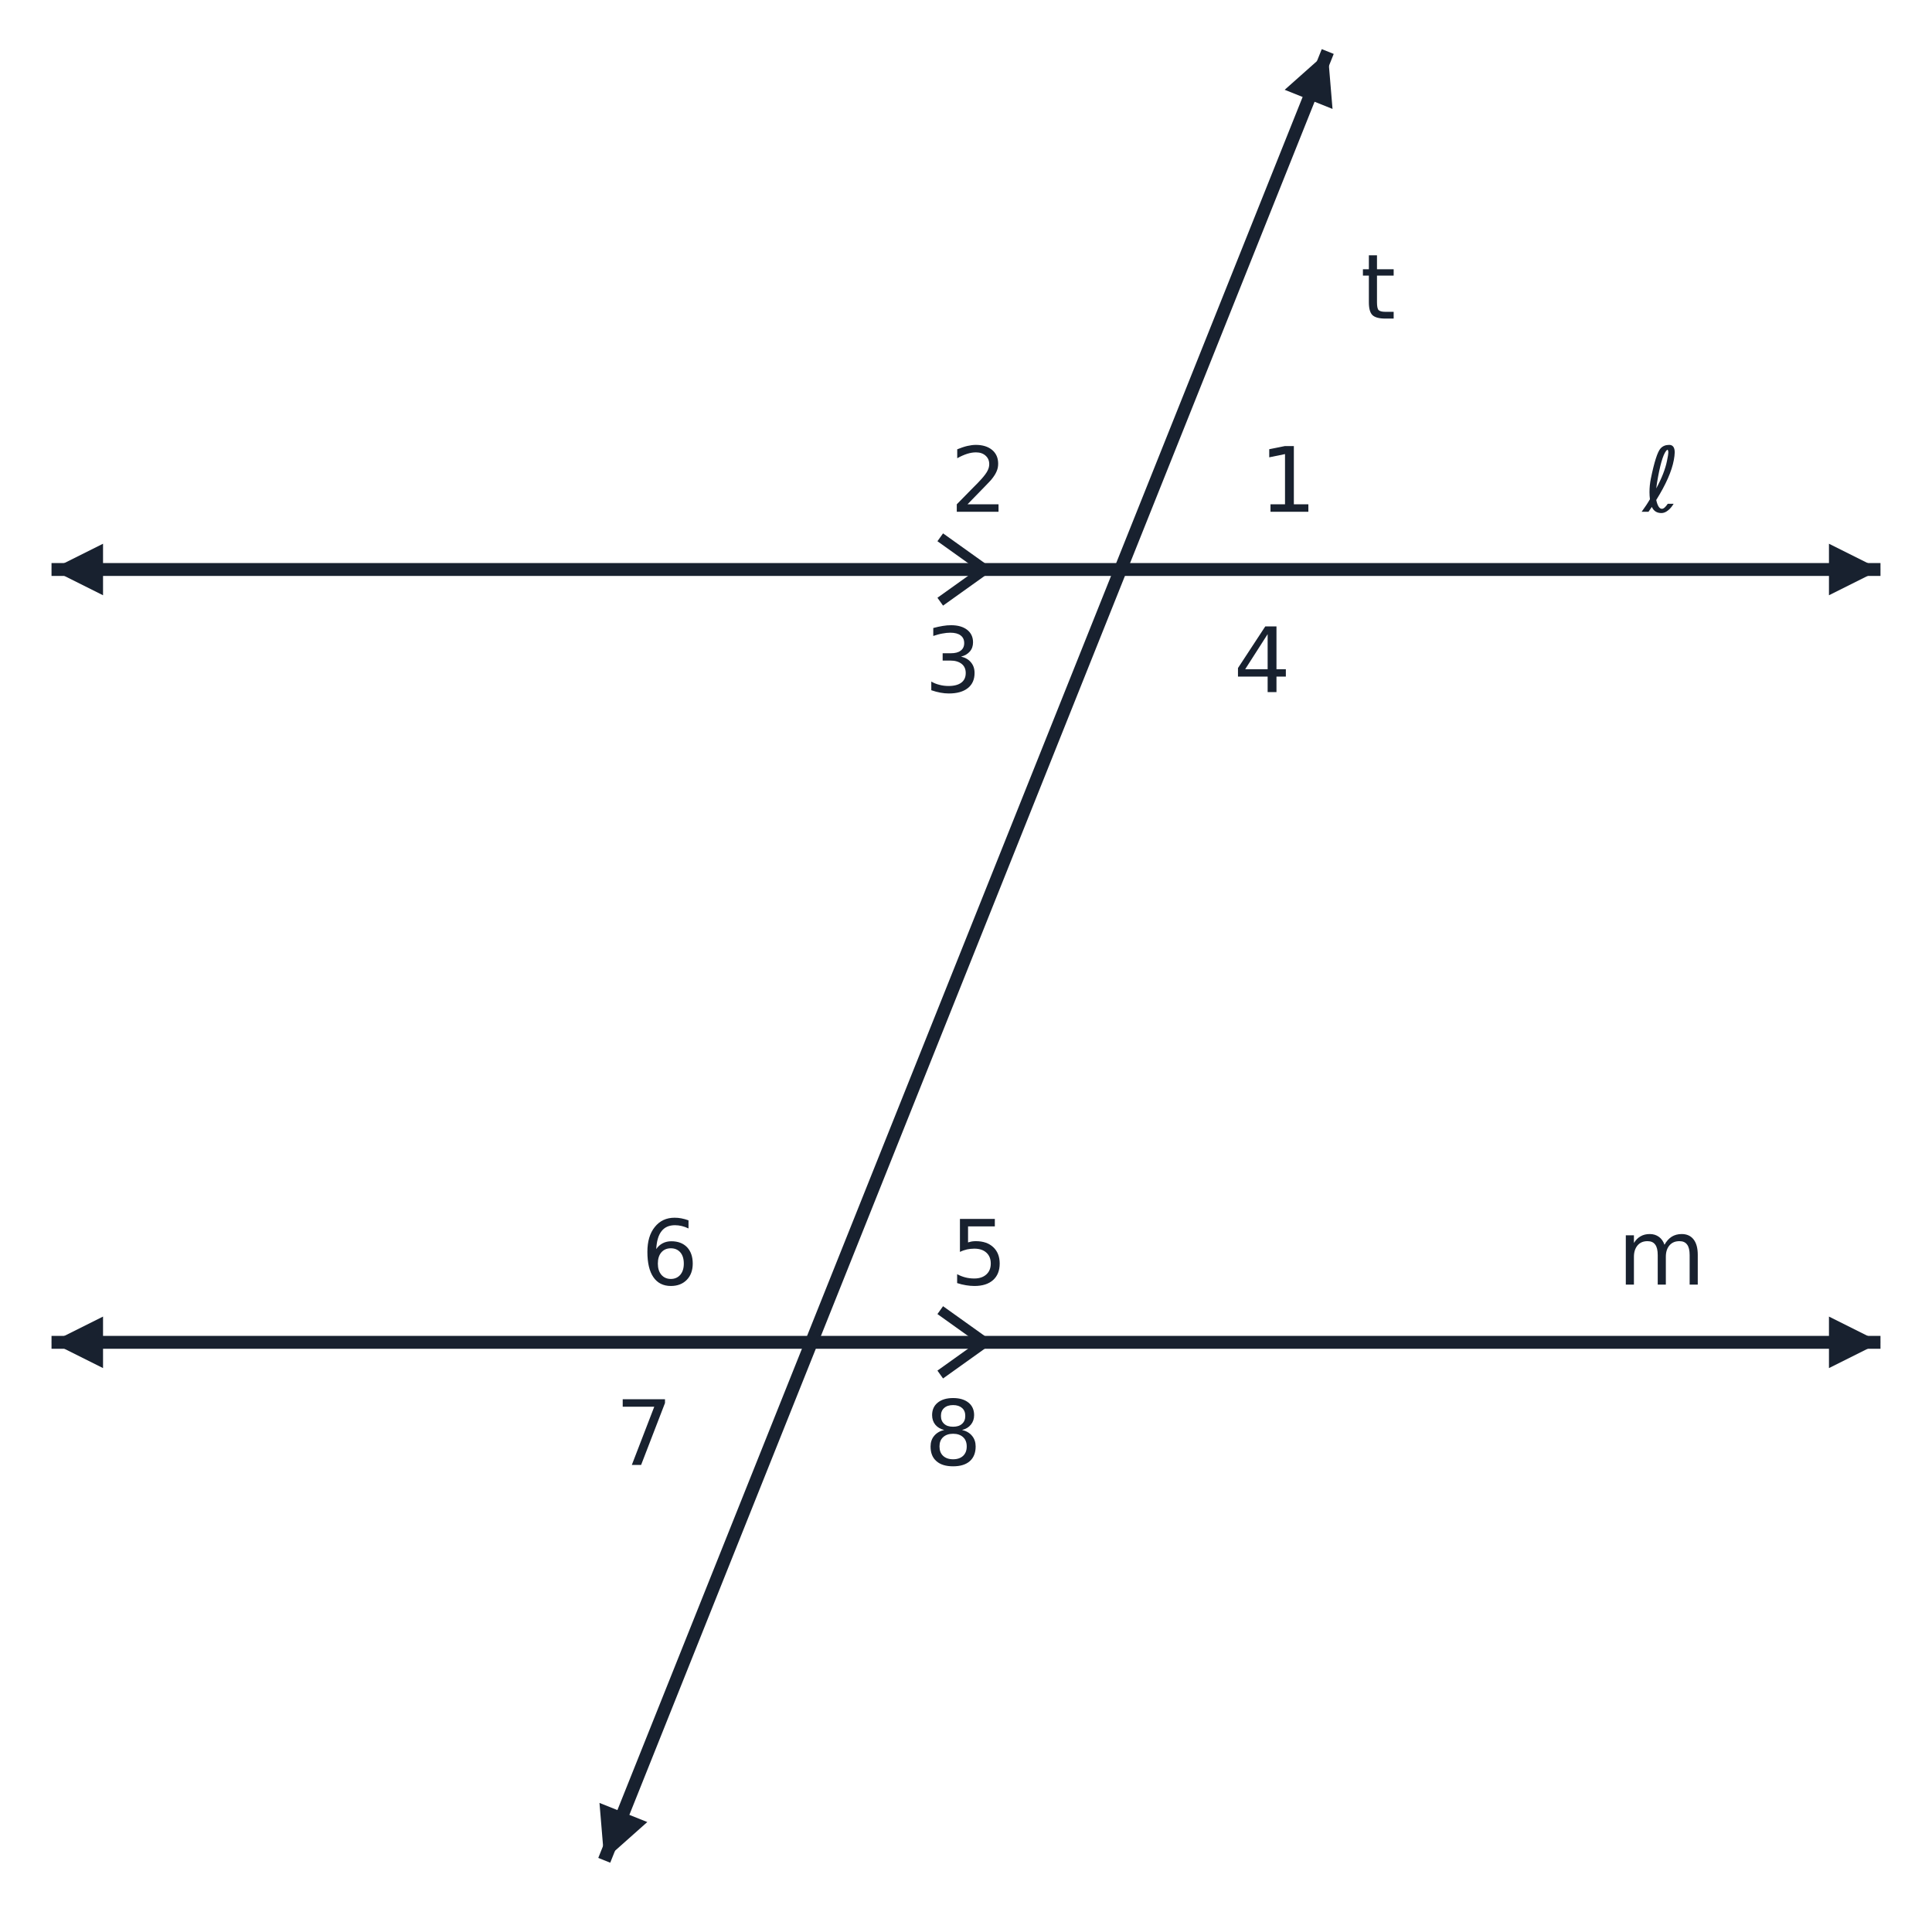
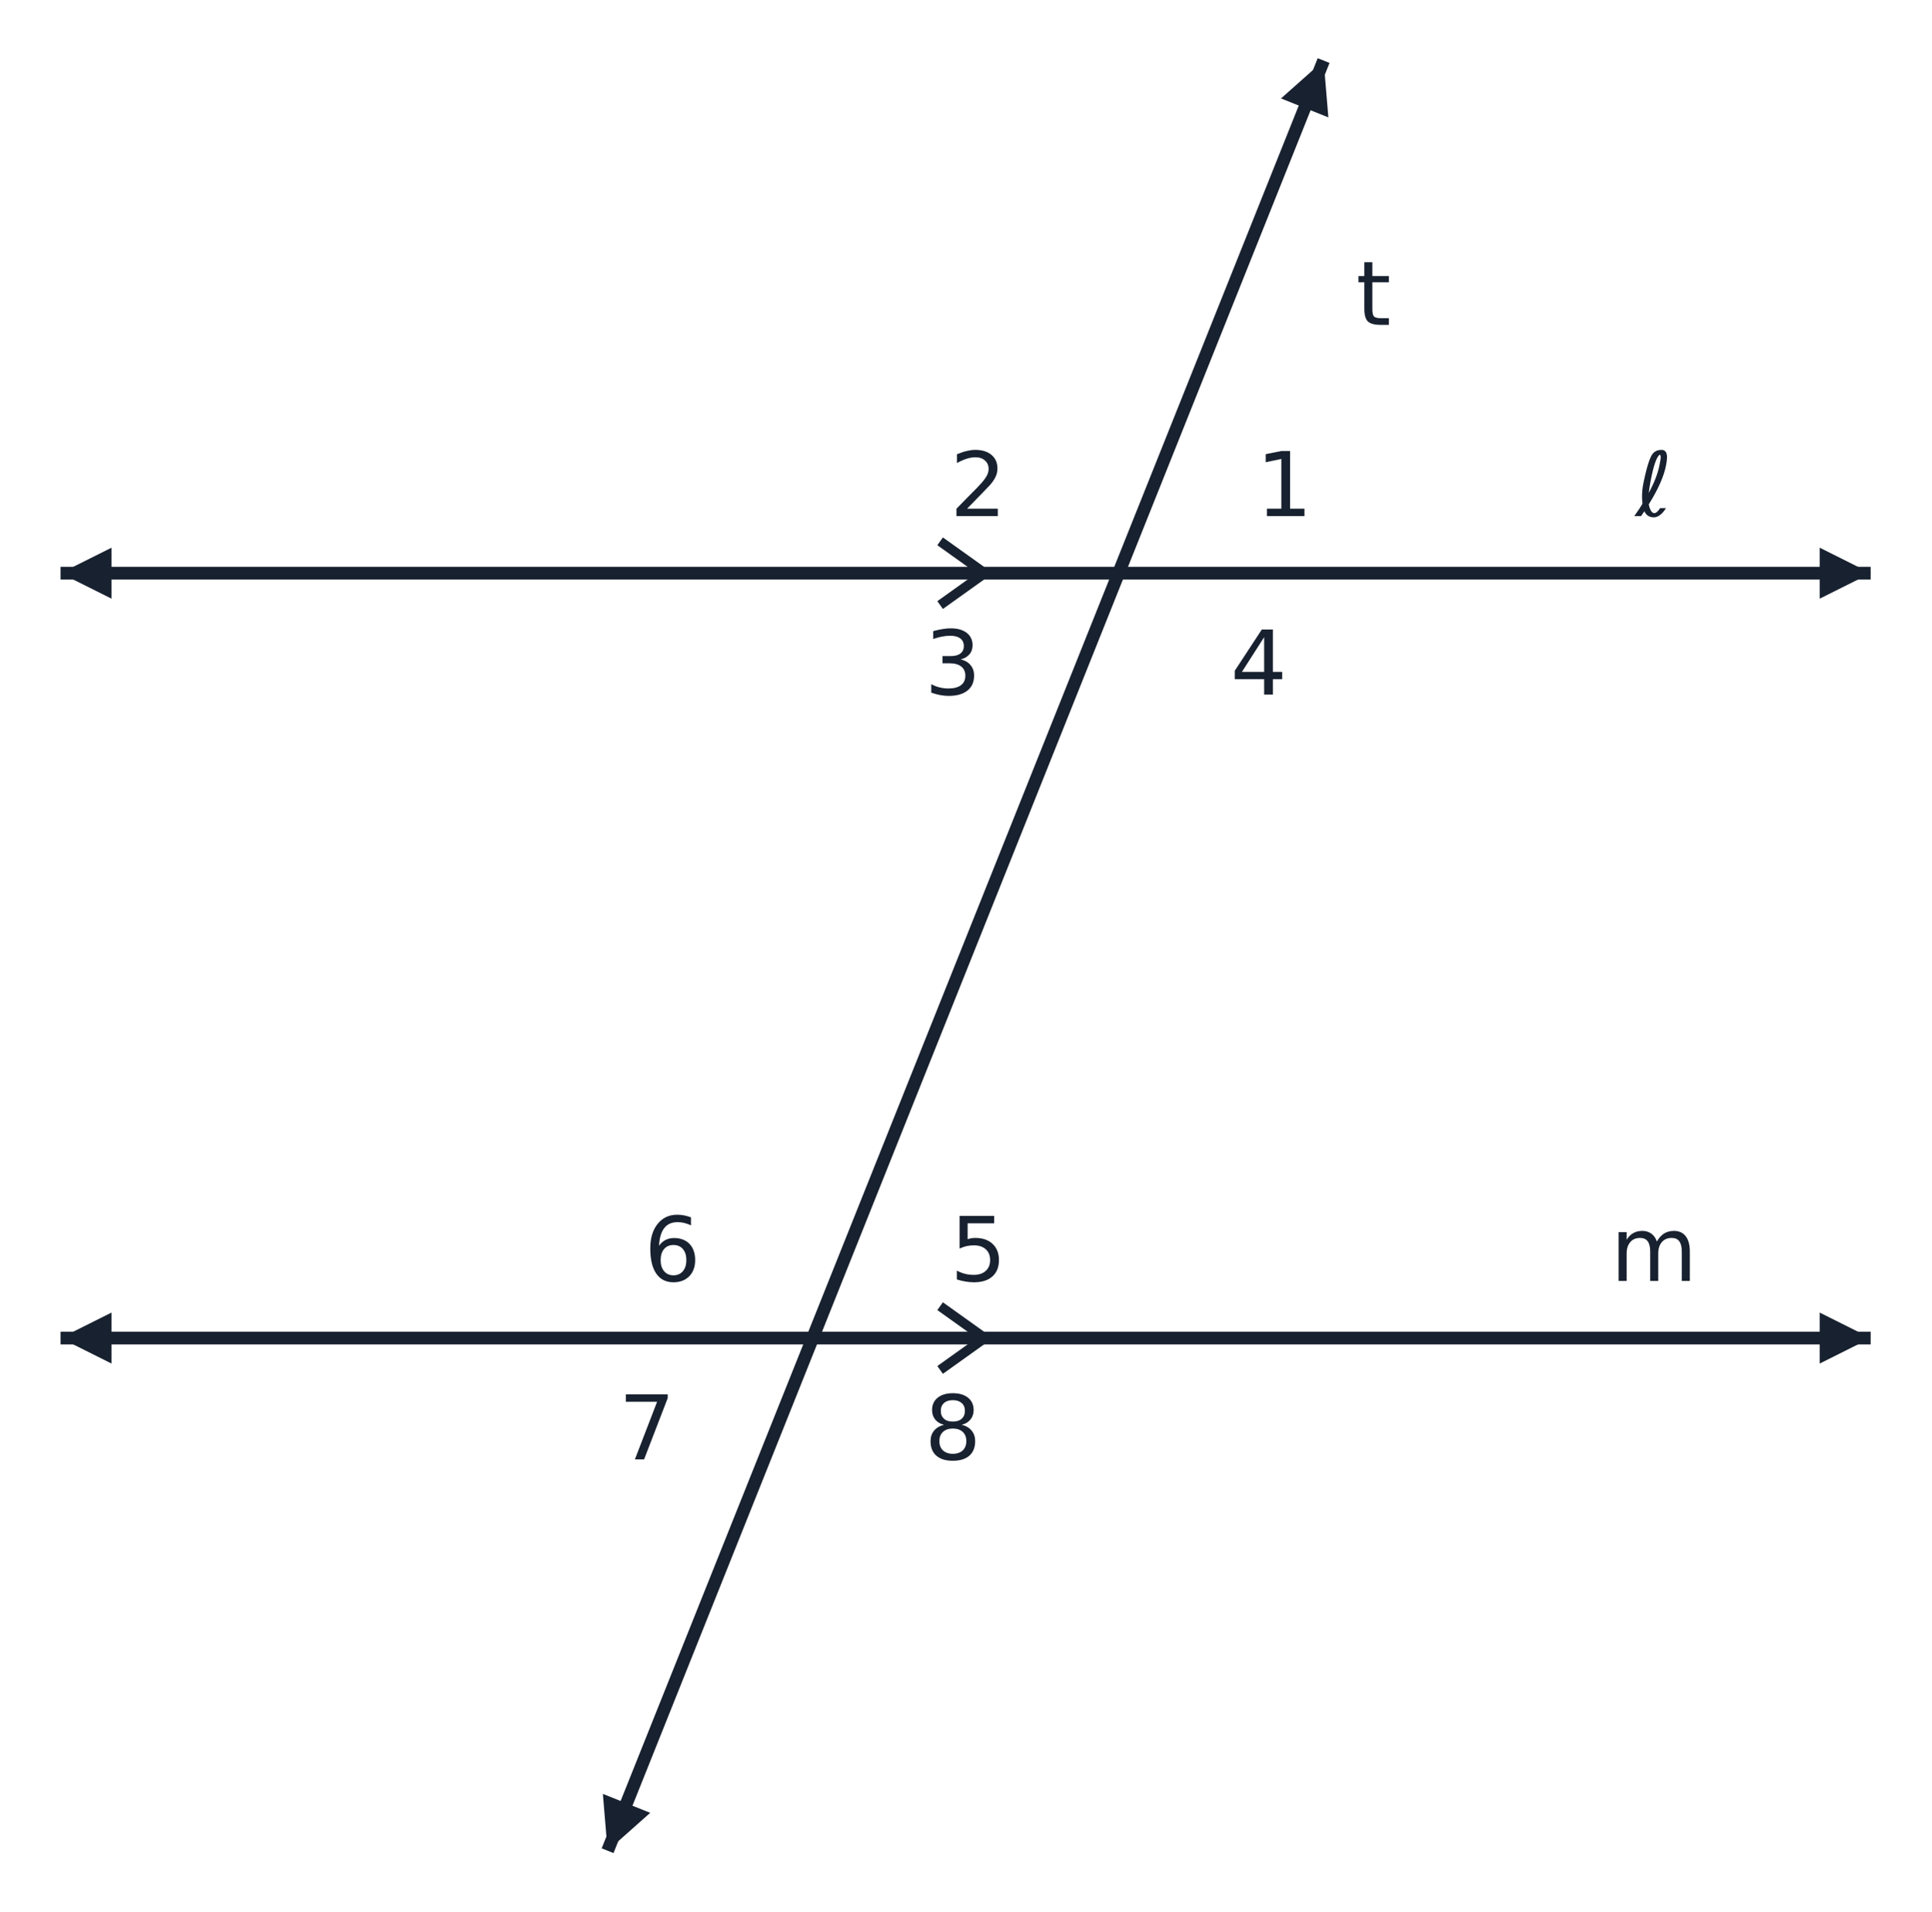
- <svg xmlns="http://www.w3.org/2000/svg" xmlns:xlink="http://www.w3.org/1999/xlink" version="1.1" width="300" height="296.853" viewBox="0 0 300 296.853">
+ <svg xmlns="http://www.w3.org/2000/svg" xmlns:xlink="http://www.w3.org/1999/xlink" version="1.1" width="303" height="299.853" viewBox="0 0 303 299.853">
  <defs>
    <clipPath id="clip_1">
-       <path transform="matrix(1,0,0,-1,-54,322.4265)" d="M54 25.574H354V322.426H54Z" clip-rule="evenodd" />
+       <path transform="matrix(1,0,0,-1,-52.5,323.9265)" d="M52.5 24.074H355.5V323.926H52.5Z" clip-rule="evenodd" />
    </clipPath>
    <path id="font_2_19" d="M.124 .083H.285V.64L.11 .604V.694L.284 .729H.383V.083H.544V0H.124V.083Z" />
    <path id="font_2_20" d="M.192 .083H.536V0H.073V.083C.111 .122 .162 .174 .226 .239 .291 .304 .332 .346 .348 .365 .38 .401 .402 .431 .414 .455 .427 .48 .433 .504 .433 .528 .433 .567 .42 .598 .392 .623 .365 .647 .33 .659 .286 .659 .255 .659 .223 .654 .188 .643 .154 .632 .117 .616 .078 .594V.693C.118 .709 .155 .722 .189 .73 .224 .738 .256 .742 .284 .742 .36 .742 .42 .723 .465 .686 .51 .648 .532 .597 .532 .534 .532 .504 .527 .476 .515 .449 .504 .422 .484 .39 .454 .354 .446 .345 .42 .317 .376 .272 .333 .227 .271 .164 .192 .083Z" />
    <path id="font_2_21" d="M.406 .394C.453 .383 .49 .362 .516 .33 .543 .298 .556 .259 .556 .212 .556 .14 .531 .084 .482 .045 .432 .005 .362-.015 .271-.015 .24-.015 .209-.012 .177-.006 .144 0 .111 .009 .076 .021V.117C.104 .101 .133 .089 .166 .081 .199 .072 .233 .068 .268 .068 .33 .068 .377 .081 .409 .105 .442 .13 .458 .165 .458 .212 .458 .255 .443 .289 .413 .313 .383 .337 .341 .35 .287 .35H.202V.431H.291C.34 .431 .377 .44 .402 .46 .428 .479 .441 .507 .441 .543 .441 .581 .428 .609 .401 .629 .375 .649 .337 .659 .287 .659 .26 .659 .231 .656 .2 .65 .169 .645 .135 .635 .098 .623V.711C.136 .721 .171 .729 .203 .734 .236 .74 .267 .742 .296 .742 .371 .742 .43 .725 .474 .691 .517 .657 .539 .611 .539 .553 .539 .513 .528 .479 .504 .451 .481 .424 .448 .404 .406 .394Z" />
    <path id="font_2_22" d="M.378 .643 .129 .254H.378V.643M.352 .729H.476V.254H.58V.172H.476V0H.378V.172H.049V.267L.352 .729Z" />
    <path id="font_2_23" d="M.108 .729H.495V.646H.198V.468C.213 .473 .227 .476 .241 .479 .256 .481 .27 .482 .284 .482 .366 .482 .43 .46 .478 .415 .525 .371 .549 .31 .549 .234 .549 .155 .524 .094 .476 .051 .427 .007 .358-.015 .269-.015 .238-.015 .207-.012 .176-.007 .144-.002 .111 .006 .077 .017V.116C.106 .1 .137 .088 .168 .08 .199 .072 .232 .068 .267 .068 .323 .068 .368 .083 .401 .113 .434 .143 .45 .183 .45 .234 .45 .285 .434 .325 .401 .355 .368 .385 .323 .399 .267 .399 .241 .399 .214 .396 .188 .391 .162 .385 .135 .376 .108 .363V.729Z" />
    <path id="font_2_24" d="M.33 .403C.286 .403 .251 .388 .225 .358 .199 .328 .186 .286 .186 .233 .186 .181 .199 .14 .225 .109 .251 .079 .286 .063 .33 .063 .374 .063 .409 .079 .435 .109 .461 .14 .474 .181 .474 .233 .474 .286 .461 .328 .435 .358 .409 .388 .374 .403 .33 .403M.526 .713V.623C.501 .635 .476 .644 .451 .65 .426 .656 .401 .659 .376 .659 .311 .659 .261 .637 .227 .593 .192 .549 .173 .483 .168 .394 .187 .422 .211 .444 .24 .459 .269 .474 .301 .481 .336 .481 .409 .481 .467 .459 .51 .415 .552 .37 .573 .31 .573 .233 .573 .159 .551 .098 .507 .053 .463 .008 .404-.015 .33-.015 .246-.015 .181 .018 .137 .082 .092 .147 .07 .241 .07 .364 .07 .479 .097 .571 .152 .639 .207 .708 .28 .742 .372 .742 .397 .742 .422 .74 .447 .735 .472 .73 .499 .723 .526 .713Z" />
    <path id="font_2_25" d="M.082 .729H.551V.687L.286 0H.183L.432 .646H.082V.729Z" />
    <path id="font_2_26" d="M.318 .346C.271 .346 .234 .333 .207 .308 .18 .283 .167 .249 .167 .205 .167 .161 .18 .126 .207 .101 .234 .076 .271 .063 .318 .063 .365 .063 .402 .076 .429 .101 .456 .127 .469 .161 .469 .205 .469 .249 .456 .283 .429 .308 .402 .333 .365 .346 .318 .346M.219 .388C.177 .398 .144 .418 .12 .447 .097 .476 .085 .511 .085 .553 .085 .611 .106 .658 .147 .691 .189 .725 .246 .742 .318 .742 .39 .742 .447 .725 .489 .691 .53 .658 .551 .611 .551 .553 .551 .511 .539 .476 .515 .447 .492 .418 .459 .398 .417 .388 .465 .377 .502 .355 .528 .323 .555 .291 .568 .251 .568 .205 .568 .134 .546 .08 .503 .042 .46 .004 .398-.015 .318-.015 .237-.015 .176 .004 .133 .042 .089 .08 .068 .134 .068 .205 .068 .251 .081 .291 .108 .323 .135 .355 .172 .377 .219 .388M.183 .544C.183 .506 .195 .477 .219 .456 .242 .434 .275 .424 .318 .424 .36 .424 .393 .434 .417 .456 .441 .477 .453 .506 .453 .544 .453 .582 .441 .611 .417 .632 .393 .653 .36 .664 .318 .664 .275 .664 .242 .653 .219 .632 .195 .611 .183 .582 .183 .544Z" />
    <path id="font_2_1" d="M.148 .131C.162 .066 .183 .033 .211 .033 .23 .033 .251 .052 .276 .089H.341C.321 .056 .3 .031 .277 .014 .253-.005 .229-.014 .206-.014 .155-.014 .12 .008 .099 .054L.062 0H-.014C.021 .048 .052 .094 .078 .139 .075 .164 .073 .191 .073 .218 .073 .268 .078 .317 .088 .367 .126 .553 .162 .665 .196 .703 .22 .729 .251 .742 .292 .742 .332 .742 .353 .714 .353 .658 .352 .632 .349 .604 .343 .574 .32 .45 .255 .302 .148 .131M.148 .259C.209 .372 .249 .474 .267 .564 .277 .612 .282 .642 .282 .655 .282 .677 .278 .688 .27 .688 .234 .66 .201 .562 .169 .393 .16 .346 .153 .301 .148 .259Z" />
    <path id="font_2_79" d="M.52 .442C.542 .482 .569 .512 .601 .532 .632 .551 .669 .561 .711 .561 .768 .561 .812 .541 .843 .501 .874 .461 .889 .404 .889 .33V0H.799V.327C.799 .38 .79 .419 .771 .444 .752 .47 .724 .482 .686 .482 .639 .482 .603 .467 .576 .436 .549 .405 .535 .363 .535 .309V0H.445V.327C.445 .38 .436 .419 .417 .444 .398 .47 .37 .482 .331 .482 .285 .482 .249 .467 .222 .436 .195 .404 .181 .362 .181 .309V0H.091V.547H.181V.462C.202 .496 .226 .52 .255 .536 .284 .553 .318 .561 .357 .561 .397 .561 .43 .55 .458 .53 .486 .51 .507 .48 .52 .442Z" />
    <path id="font_2_86" d="M.183 .702V.547H.368V.477H.183V.18C.183 .136 .189 .107 .201 .094 .214 .082 .238 .075 .276 .075H.368V0H.276C.207 0 .159 .013 .132 .039 .106 .065 .093 .112 .093 .18V.477H.027V.547H.093V.702H.183Z" />
  </defs>
  <g clip-path="url(#clip_1)">
-     <path transform="matrix(1,0,0,-1,-54,322.4265)" stroke-width="2" stroke-linecap="butt" stroke-miterlimit="10" stroke-linejoin="miter" fill="none" stroke="#18212f" d="M62 234H346" />
-     <path transform="matrix(1,0,0,-1,-54,322.4265)" d="M346 234 338 238V230Z" fill="#18212f" fill-rule="evenodd" />
-     <path transform="matrix(1,0,0,-1,-54,322.4265)" d="M62 234 70 230V238Z" fill="#18212f" fill-rule="evenodd" />
-     <path transform="matrix(1,0,0,-1,-54,322.4265)" stroke-width="1.5" stroke-linecap="butt" stroke-miterlimit="10" stroke-linejoin="miter" fill="none" stroke="#18212f" d="M207 234 200 239" />
-     <path transform="matrix(1,0,0,-1,-54,322.4265)" stroke-width="1.5" stroke-linecap="butt" stroke-miterlimit="10" stroke-linejoin="miter" fill="none" stroke="#18212f" d="M207 234 200 229" />
-     <path transform="matrix(1,0,0,-1,-54,322.4265)" stroke-width="2" stroke-linecap="butt" stroke-miterlimit="10" stroke-linejoin="miter" fill="none" stroke="#18212f" d="M62 114H346" />
-     <path transform="matrix(1,0,0,-1,-54,322.4265)" d="M346 114 338 118V110Z" fill="#18212f" fill-rule="evenodd" />
-     <path transform="matrix(1,0,0,-1,-54,322.4265)" d="M62 114 70 110V118Z" fill="#18212f" fill-rule="evenodd" />
-     <path transform="matrix(1,0,0,-1,-54,322.4265)" stroke-width="1.5" stroke-linecap="butt" stroke-miterlimit="10" stroke-linejoin="miter" fill="none" stroke="#18212f" d="M207 114 200 119" />
-     <path transform="matrix(1,0,0,-1,-54,322.4265)" stroke-width="1.5" stroke-linecap="butt" stroke-miterlimit="10" stroke-linejoin="miter" fill="none" stroke="#18212f" d="M207 114 200 109" />
-     <path transform="matrix(1,0,0,-1,-54,322.4265)" stroke-width="2" stroke-linecap="butt" stroke-miterlimit="10" stroke-linejoin="miter" fill="none" stroke="#18212f" d="M260.171 314.426 147.829 33.574" />
-     <path transform="matrix(1,0,0,-1,-54,322.4265)" d="M147.829 33.574 154.514 39.516 147.087 42.487Z" fill="#18212f" fill-rule="evenodd" />
-     <path transform="matrix(1,0,0,-1,-54,322.4265)" d="M260.171 314.426 253.486 308.484 260.913 305.513Z" fill="#18212f" fill-rule="evenodd" />
-     <use data-text="1" xlink:href="#font_2_19" transform="matrix(14,0,0,-14,195.5464,79.46651)" fill="#18212f" />
-     <use data-text="2" xlink:href="#font_2_20" transform="matrix(14,0,0,-14,147.5464,79.46651)" fill="#18212f" />
-     <use data-text="3" xlink:href="#font_2_21" transform="matrix(14,0,0,-14,143.5464,107.4665)" fill="#18212f" />
-     <use data-text="4" xlink:href="#font_2_22" transform="matrix(14,0,0,-14,191.5464,107.4665)" fill="#18212f" />
-     <use data-text="5" xlink:href="#font_2_23" transform="matrix(14,0,0,-14,147.5464,199.4665)" fill="#18212f" />
-     <use data-text="6" xlink:href="#font_2_24" transform="matrix(14,0,0,-14,99.5464,199.4665)" fill="#18212f" />
-     <use data-text="7" xlink:href="#font_2_25" transform="matrix(14,0,0,-14,95.5464,227.4665)" fill="#18212f" />
-     <use data-text="8" xlink:href="#font_2_26" transform="matrix(14,0,0,-14,143.5464,227.4665)" fill="#18212f" />
-     <use data-text="ℓ" xlink:href="#font_2_1" transform="matrix(14,0,0,-14,255.1084,79.46651)" fill="#18212f" />
-     <use data-text="m" xlink:href="#font_2_79" transform="matrix(14,0,0,-14,251.1812,199.4665)" fill="#18212f" />
-     <use data-text="t" xlink:href="#font_2_86" transform="matrix(14,0,0,-14,211.2554,49.46652)" fill="#18212f" />
+     <path transform="matrix(1,0,0,-1,-52.5,323.9265)" stroke-width="2" stroke-linecap="butt" stroke-miterlimit="10" stroke-linejoin="miter" fill="none" stroke="#18212f" d="M62 234H346" />
+     <path transform="matrix(1,0,0,-1,-52.5,323.9265)" d="M346 234 338 238V230Z" fill="#18212f" fill-rule="evenodd" />
+     <path transform="matrix(1,0,0,-1,-52.5,323.9265)" d="M62 234 70 230V238Z" fill="#18212f" fill-rule="evenodd" />
+     <path transform="matrix(1,0,0,-1,-52.5,323.9265)" stroke-width="1.5" stroke-linecap="butt" stroke-miterlimit="10" stroke-linejoin="miter" fill="none" stroke="#18212f" d="M207 234 200 239" />
+     <path transform="matrix(1,0,0,-1,-52.5,323.9265)" stroke-width="1.5" stroke-linecap="butt" stroke-miterlimit="10" stroke-linejoin="miter" fill="none" stroke="#18212f" d="M207 234 200 229" />
+     <path transform="matrix(1,0,0,-1,-52.5,323.9265)" stroke-width="2" stroke-linecap="butt" stroke-miterlimit="10" stroke-linejoin="miter" fill="none" stroke="#18212f" d="M62 114H346" />
+     <path transform="matrix(1,0,0,-1,-52.5,323.9265)" d="M346 114 338 118V110Z" fill="#18212f" fill-rule="evenodd" />
+     <path transform="matrix(1,0,0,-1,-52.5,323.9265)" d="M62 114 70 110V118Z" fill="#18212f" fill-rule="evenodd" />
+     <path transform="matrix(1,0,0,-1,-52.5,323.9265)" stroke-width="1.5" stroke-linecap="butt" stroke-miterlimit="10" stroke-linejoin="miter" fill="none" stroke="#18212f" d="M207 114 200 119" />
+     <path transform="matrix(1,0,0,-1,-52.5,323.9265)" stroke-width="1.5" stroke-linecap="butt" stroke-miterlimit="10" stroke-linejoin="miter" fill="none" stroke="#18212f" d="M207 114 200 109" />
+     <path transform="matrix(1,0,0,-1,-52.5,323.9265)" stroke-width="2" stroke-linecap="butt" stroke-miterlimit="10" stroke-linejoin="miter" fill="none" stroke="#18212f" d="M260.171 314.426 147.829 33.574" />
+     <path transform="matrix(1,0,0,-1,-52.5,323.9265)" d="M147.829 33.574 154.514 39.516 147.087 42.487Z" fill="#18212f" fill-rule="evenodd" />
+     <path transform="matrix(1,0,0,-1,-52.5,323.9265)" d="M260.171 314.426 253.486 308.484 260.913 305.513Z" fill="#18212f" fill-rule="evenodd" />
+     <use data-text="1" xlink:href="#font_2_19" transform="matrix(14,0,0,-14,197.0464,80.96651)" fill="#18212f" />
+     <use data-text="2" xlink:href="#font_2_20" transform="matrix(14,0,0,-14,149.0464,80.96651)" fill="#18212f" />
+     <use data-text="3" xlink:href="#font_2_21" transform="matrix(14,0,0,-14,145.0464,108.9665)" fill="#18212f" />
+     <use data-text="4" xlink:href="#font_2_22" transform="matrix(14,0,0,-14,193.0464,108.9665)" fill="#18212f" />
+     <use data-text="5" xlink:href="#font_2_23" transform="matrix(14,0,0,-14,149.0464,200.9665)" fill="#18212f" />
+     <use data-text="6" xlink:href="#font_2_24" transform="matrix(14,0,0,-14,101.0464,200.9665)" fill="#18212f" />
+     <use data-text="7" xlink:href="#font_2_25" transform="matrix(14,0,0,-14,97.0464,228.9665)" fill="#18212f" />
+     <use data-text="8" xlink:href="#font_2_26" transform="matrix(14,0,0,-14,145.0464,228.9665)" fill="#18212f" />
+     <use data-text="ℓ" xlink:href="#font_2_1" transform="matrix(14,0,0,-14,256.6084,80.96651)" fill="#18212f" />
+     <use data-text="m" xlink:href="#font_2_79" transform="matrix(14,0,0,-14,252.6812,200.9665)" fill="#18212f" />
+     <use data-text="t" xlink:href="#font_2_86" transform="matrix(14,0,0,-14,212.7554,50.96652)" fill="#18212f" />
  </g>
</svg>
